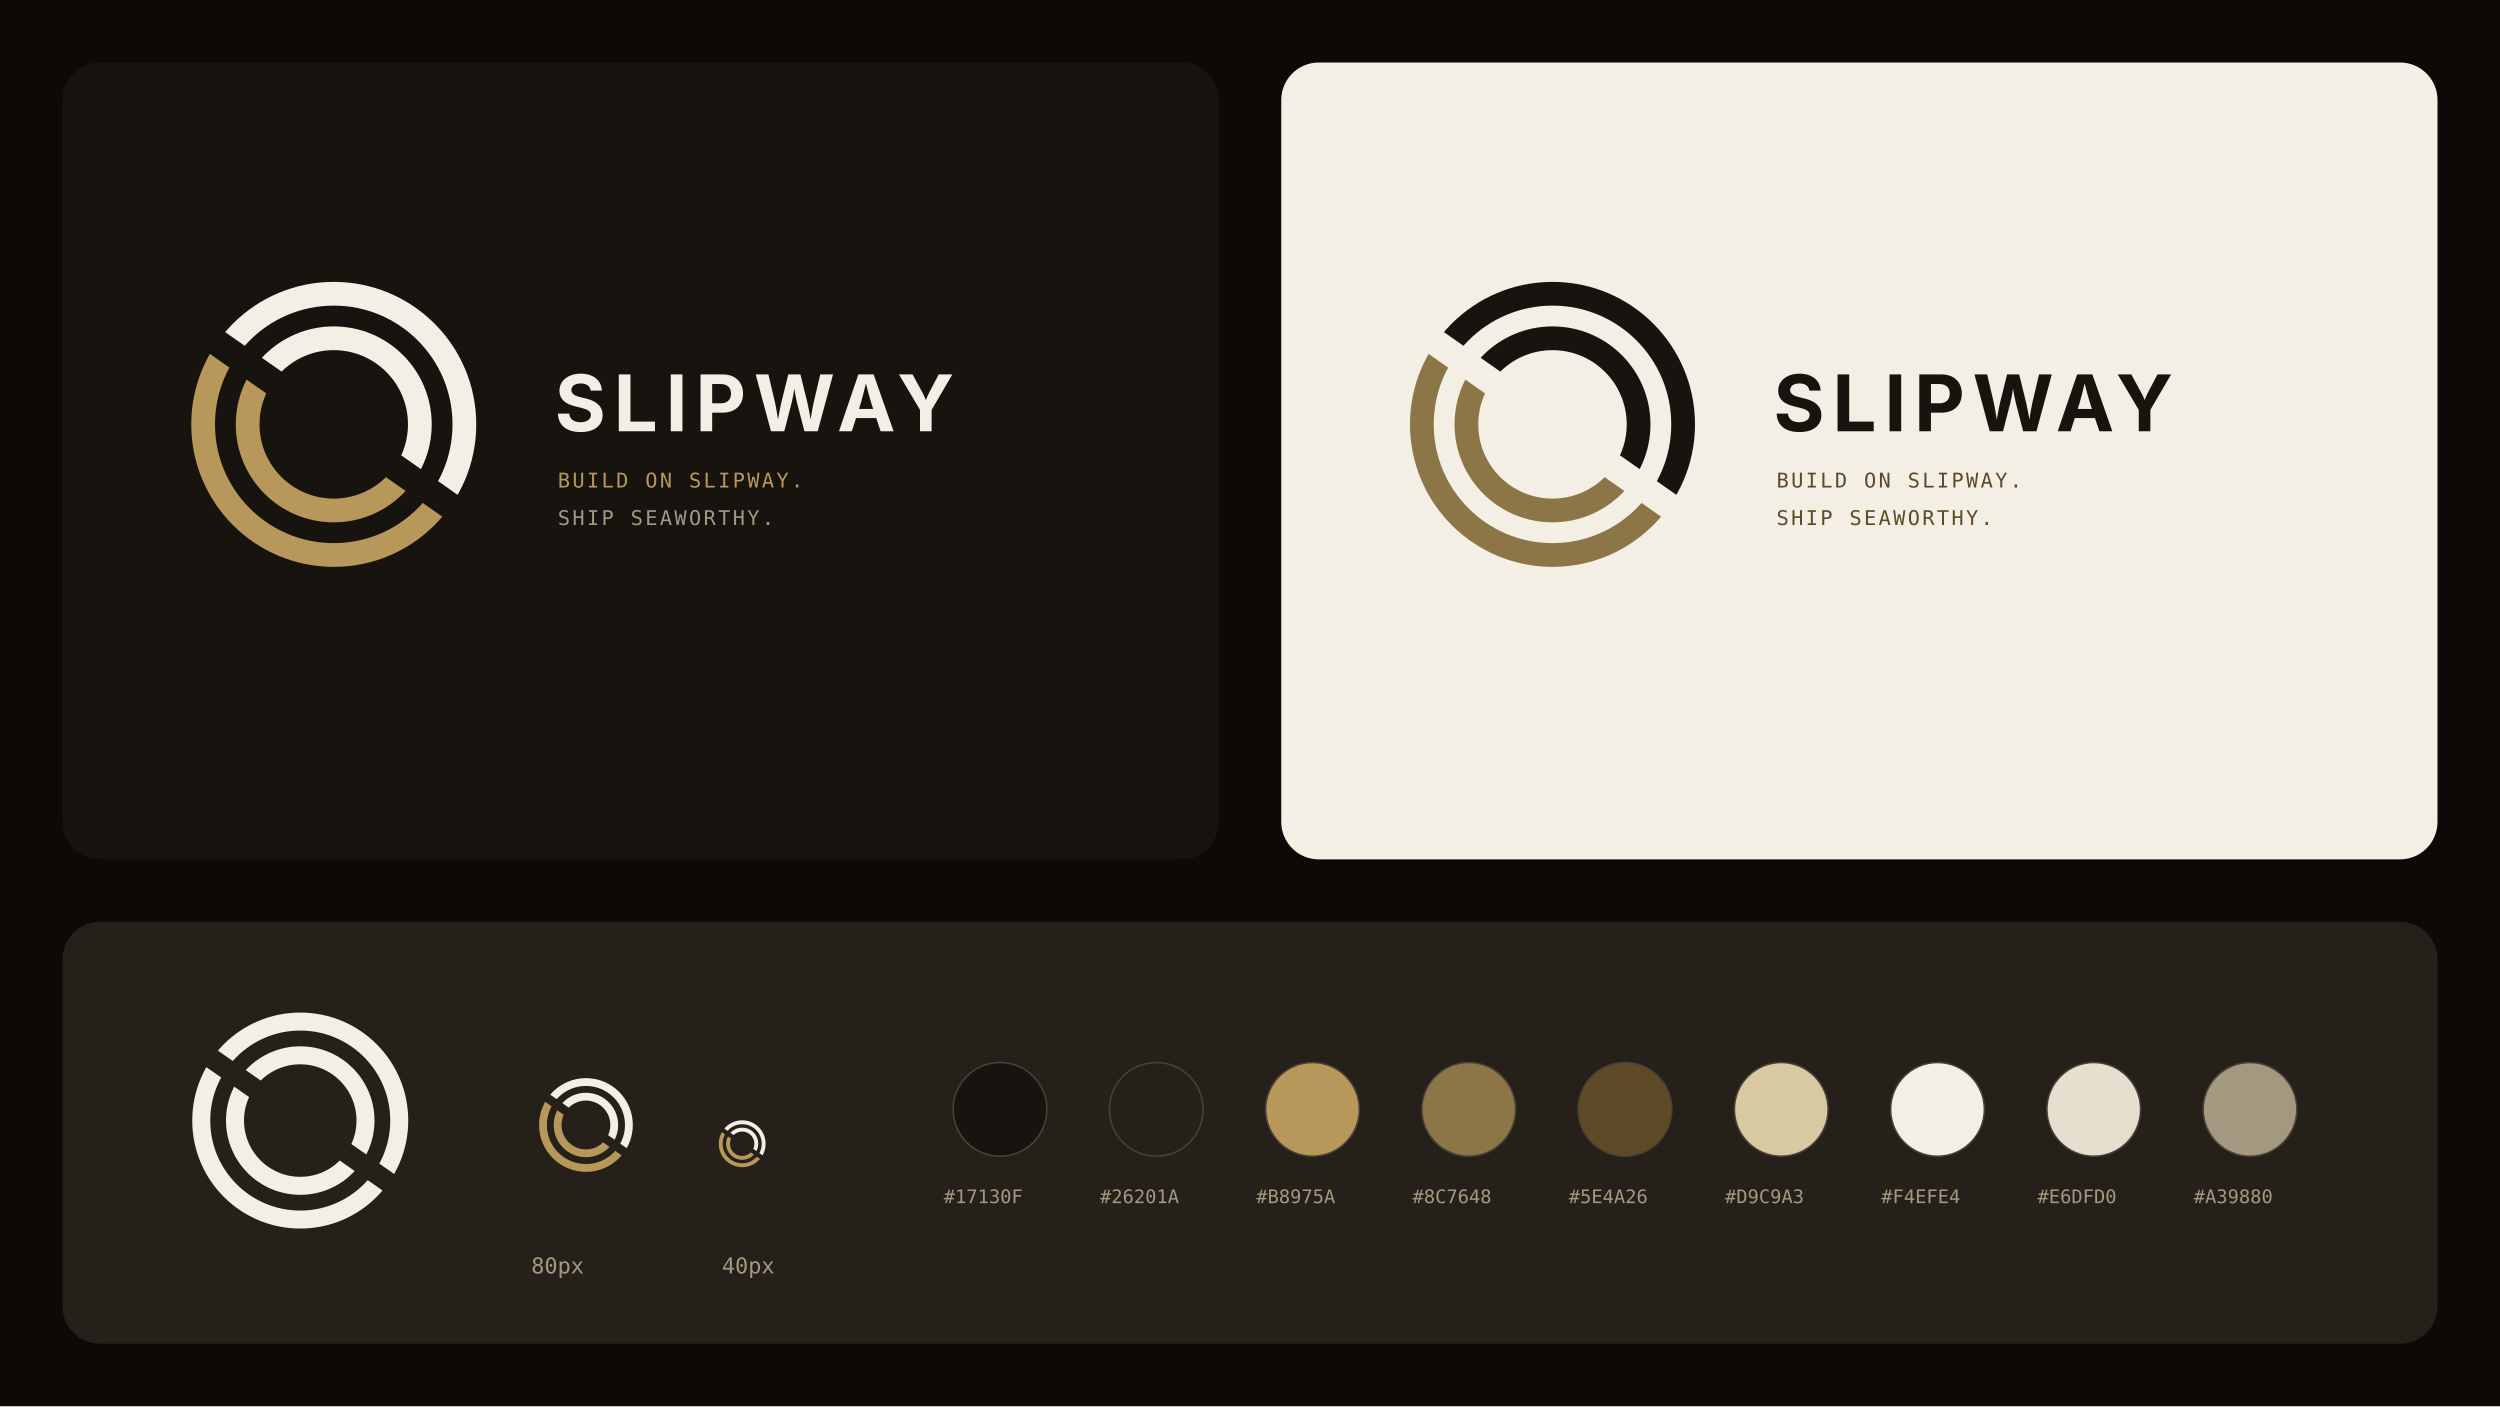
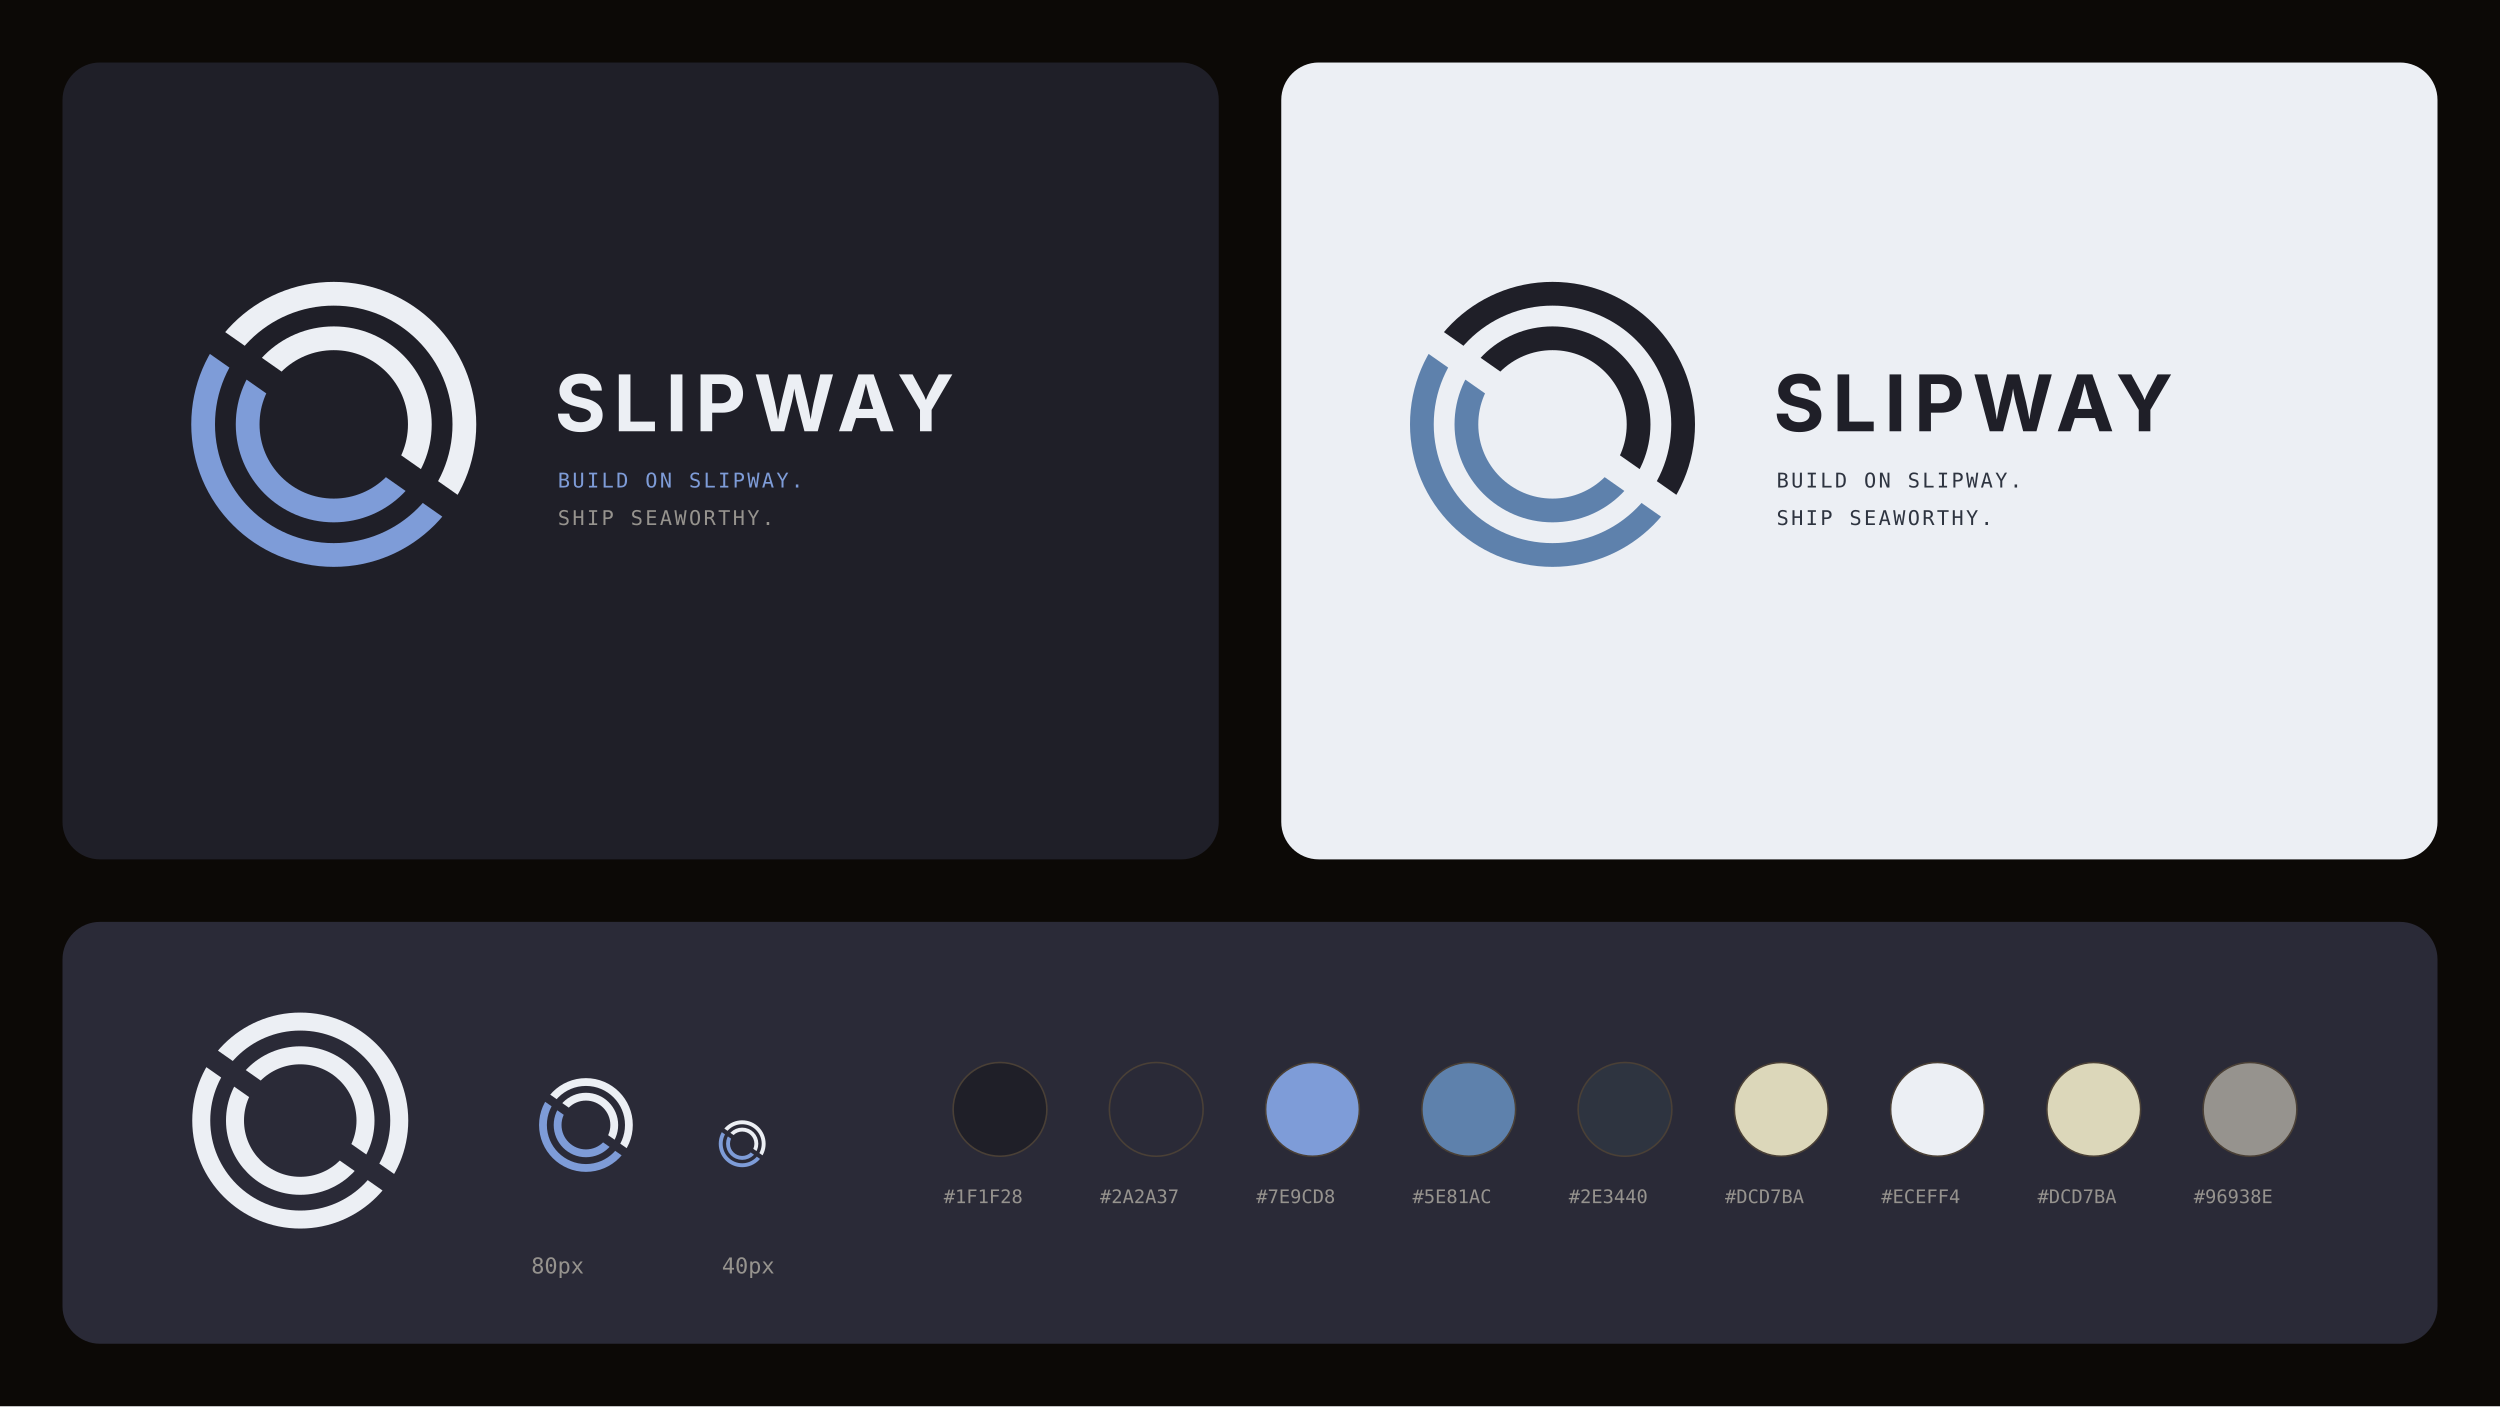
<svg xmlns="http://www.w3.org/2000/svg" width="1600" height="900" viewBox="0 0 1600 900" role="img" aria-labelledby="title">
  <rect width="1600" height="900" fill="#0C0906" />
-   <rect x="40" y="40" width="740" height="510" rx="24" fill="#17130F" />
-   <rect x="820" y="40" width="740" height="510" rx="24" fill="#F4EFE4" />
-   <rect x="40" y="590" width="1520" height="270" rx="24" fill="#26201A" />
+   <rect x="40" y="40" width="740" height="510" rx="24" fill="#1F1F28" />
+   <rect x="820" y="40" width="740" height="510" rx="24" fill="#ECEFF4" />
+   <rect x="40" y="590" width="1520" height="270" rx="24" fill="#2A2A37" />
  <g transform="translate(92 150) scale(0.95)">
    <defs>
      <clipPath id="s0-above">
        <polygon points="-112.6,-51.4 378.9,292.7 545.8,54.3 54.3,-289.8" />
      </clipPath>
      <clipPath id="s0-below">
        <polygon points="-122.9,-36.7 368.6,307.4 201.7,545.8 -289.8,201.7" />
      </clipPath>
    </defs>
    <g fill="none" stroke-width="16">
-       <g clip-path="url(#s0-above)" stroke="#F4EFE4">
+       <g clip-path="url(#s0-above)" stroke="#ECEFF4">
        <circle cx="128" cy="128" r="88" />
        <circle cx="128" cy="128" r="58" />
      </g>
-       <g clip-path="url(#s0-below)" stroke="#B8975A">
+       <g clip-path="url(#s0-below)" stroke="#7E9CD8">
        <circle cx="128" cy="128" r="88" />
        <circle cx="128" cy="128" r="58" />
      </g>
    </g>
  </g>
-   <text x="355" y="276" fill="#F4EFE4" font-family="Inter Variable, Inter, Helvetica Neue, Arial, sans-serif" font-size="50" font-weight="700" letter-spacing="5">SLIPWAY</text>
-   <text x="357" y="312" fill="#B8975A" font-family="IBM Plex Mono, ui-monospace, SFMono-Regular, Menlo, monospace" font-size="13" letter-spacing="1.5">BUILD ON SLIPWAY.</text>
-   <text x="357" y="336" fill="#A39880" font-family="IBM Plex Mono, ui-monospace, SFMono-Regular, Menlo, monospace" font-size="13" letter-spacing="1.5">SHIP SEAWORTHY.</text>
+   <text x="355" y="276" fill="#ECEFF4" font-family="Inter Variable, Inter, Helvetica Neue, Arial, sans-serif" font-size="50" font-weight="700" letter-spacing="5">SLIPWAY</text>
+   <text x="357" y="312" fill="#7E9CD8" font-family="IBM Plex Mono, ui-monospace, SFMono-Regular, Menlo, monospace" font-size="13" letter-spacing="1.5">BUILD ON SLIPWAY.</text>
+   <text x="357" y="336" fill="#96938E" font-family="IBM Plex Mono, ui-monospace, SFMono-Regular, Menlo, monospace" font-size="13" letter-spacing="1.5">SHIP SEAWORTHY.</text>
  <g transform="translate(872 150) scale(0.95)">
    <defs>
      <clipPath id="s1-above">
        <polygon points="-112.6,-51.4 378.9,292.7 545.8,54.3 54.3,-289.8" />
      </clipPath>
      <clipPath id="s1-below">
        <polygon points="-122.9,-36.7 368.6,307.4 201.7,545.8 -289.8,201.7" />
      </clipPath>
    </defs>
    <g fill="none" stroke-width="16">
-       <g clip-path="url(#s1-above)" stroke="#17130F">
+       <g clip-path="url(#s1-above)" stroke="#1F1F28">
        <circle cx="128" cy="128" r="88" />
        <circle cx="128" cy="128" r="58" />
      </g>
-       <g clip-path="url(#s1-below)" stroke="#8C7648">
+       <g clip-path="url(#s1-below)" stroke="#5E81AC">
        <circle cx="128" cy="128" r="88" />
        <circle cx="128" cy="128" r="58" />
      </g>
    </g>
  </g>
-   <text x="1135" y="276" fill="#17130F" font-family="Inter Variable, Inter, Helvetica Neue, Arial, sans-serif" font-size="50" font-weight="700" letter-spacing="5">SLIPWAY</text>
-   <text x="1137" y="312" fill="#5E4A26" font-family="IBM Plex Mono, ui-monospace, SFMono-Regular, Menlo, monospace" font-size="13" letter-spacing="1.5">BUILD ON SLIPWAY.</text>
-   <text x="1137" y="336" fill="#5E4A26" font-family="IBM Plex Mono, ui-monospace, SFMono-Regular, Menlo, monospace" font-size="13" letter-spacing="1.5">SHIP SEAWORTHY.</text>
+   <text x="1135" y="276" fill="#1F1F28" font-family="Inter Variable, Inter, Helvetica Neue, Arial, sans-serif" font-size="50" font-weight="700" letter-spacing="5">SLIPWAY</text>
+   <text x="1137" y="312" fill="#2E3440" font-family="IBM Plex Mono, ui-monospace, SFMono-Regular, Menlo, monospace" font-size="13" letter-spacing="1.5">BUILD ON SLIPWAY.</text>
+   <text x="1137" y="336" fill="#2E3440" font-family="IBM Plex Mono, ui-monospace, SFMono-Regular, Menlo, monospace" font-size="13" letter-spacing="1.5">SHIP SEAWORTHY.</text>
  <g transform="translate(100 625) scale(0.72)">
    <defs>
      <clipPath id="s2-above">
        <polygon points="-112.6,-51.4 378.9,292.7 545.8,54.3 54.3,-289.8" />
      </clipPath>
      <clipPath id="s2-below">
        <polygon points="-122.9,-36.7 368.6,307.4 201.7,545.8 -289.8,201.7" />
      </clipPath>
    </defs>
    <g fill="none" stroke-width="16">
-       <g clip-path="url(#s2-above)" stroke="#F4EFE4">
+       <g clip-path="url(#s2-above)" stroke="#ECEFF4">
        <circle cx="128" cy="128" r="88" />
        <circle cx="128" cy="128" r="58" />
      </g>
-       <g clip-path="url(#s2-below)" stroke="#F4EFE4">
+       <g clip-path="url(#s2-below)" stroke="#ECEFF4">
        <circle cx="128" cy="128" r="88" />
        <circle cx="128" cy="128" r="58" />
      </g>
    </g>
  </g>
  <g transform="translate(335 680) scale(0.3125)">
    <defs>
      <clipPath id="s3-above">
        <polygon points="-112.6,-51.4 378.9,292.7 545.8,54.3 54.3,-289.8" />
      </clipPath>
      <clipPath id="s3-below">
        <polygon points="-122.9,-36.7 368.6,307.4 201.7,545.8 -289.8,201.7" />
      </clipPath>
    </defs>
    <g fill="none" stroke-width="16">
-       <g clip-path="url(#s3-above)" stroke="#F4EFE4">
+       <g clip-path="url(#s3-above)" stroke="#ECEFF4">
        <circle cx="128" cy="128" r="88" />
        <circle cx="128" cy="128" r="58" />
      </g>
-       <g clip-path="url(#s3-below)" stroke="#B8975A">
+       <g clip-path="url(#s3-below)" stroke="#7E9CD8">
        <circle cx="128" cy="128" r="88" />
        <circle cx="128" cy="128" r="58" />
      </g>
    </g>
  </g>
  <g transform="translate(455 712) scale(0.15625)">
    <defs>
      <clipPath id="s4-above">
        <polygon points="-112.6,-51.4 378.9,292.7 545.8,54.3 54.3,-289.8" />
      </clipPath>
      <clipPath id="s4-below">
        <polygon points="-122.9,-36.7 368.6,307.4 201.7,545.8 -289.8,201.7" />
      </clipPath>
    </defs>
    <g fill="none" stroke-width="16">
-       <g clip-path="url(#s4-above)" stroke="#F4EFE4">
+       <g clip-path="url(#s4-above)" stroke="#ECEFF4">
        <circle cx="128" cy="128" r="88" />
        <circle cx="128" cy="128" r="58" />
      </g>
-       <g clip-path="url(#s4-below)" stroke="#B8975A">
+       <g clip-path="url(#s4-below)" stroke="#7E9CD8">
        <circle cx="128" cy="128" r="88" />
        <circle cx="128" cy="128" r="58" />
      </g>
    </g>
  </g>
-   <text x="340" y="815" fill="#A39880" font-family="IBM Plex Mono, ui-monospace, SFMono-Regular, Menlo, monospace" font-size="14" letter-spacing="0">80px</text>
-   <text x="462" y="815" fill="#A39880" font-family="IBM Plex Mono, ui-monospace, SFMono-Regular, Menlo, monospace" font-size="14" letter-spacing="0">40px</text>
-   <circle cx="640" cy="710" r="30" fill="#17130F" stroke="#4a4036" stroke-width="1" />
-   <text x="604" y="770" fill="#A39880" font-family="IBM Plex Mono, ui-monospace, SFMono-Regular, Menlo, monospace" font-size="12" letter-spacing="0">#17130F</text>
-   <circle cx="740" cy="710" r="30" fill="#26201A" stroke="#4a4036" stroke-width="1" />
-   <text x="704" y="770" fill="#A39880" font-family="IBM Plex Mono, ui-monospace, SFMono-Regular, Menlo, monospace" font-size="12" letter-spacing="0">#26201A</text>
-   <circle cx="840" cy="710" r="30" fill="#B8975A" stroke="#4a4036" stroke-width="1" />
-   <text x="804" y="770" fill="#A39880" font-family="IBM Plex Mono, ui-monospace, SFMono-Regular, Menlo, monospace" font-size="12" letter-spacing="0">#B8975A</text>
-   <circle cx="940" cy="710" r="30" fill="#8C7648" stroke="#4a4036" stroke-width="1" />
-   <text x="904" y="770" fill="#A39880" font-family="IBM Plex Mono, ui-monospace, SFMono-Regular, Menlo, monospace" font-size="12" letter-spacing="0">#8C7648</text>
-   <circle cx="1040" cy="710" r="30" fill="#5E4A26" stroke="#4a4036" stroke-width="1" />
-   <text x="1004" y="770" fill="#A39880" font-family="IBM Plex Mono, ui-monospace, SFMono-Regular, Menlo, monospace" font-size="12" letter-spacing="0">#5E4A26</text>
-   <circle cx="1140" cy="710" r="30" fill="#D9C9A3" stroke="#4a4036" stroke-width="1" />
-   <text x="1104" y="770" fill="#A39880" font-family="IBM Plex Mono, ui-monospace, SFMono-Regular, Menlo, monospace" font-size="12" letter-spacing="0">#D9C9A3</text>
-   <circle cx="1240" cy="710" r="30" fill="#F4EFE4" stroke="#4a4036" stroke-width="1" />
-   <text x="1204" y="770" fill="#A39880" font-family="IBM Plex Mono, ui-monospace, SFMono-Regular, Menlo, monospace" font-size="12" letter-spacing="0">#F4EFE4</text>
-   <circle cx="1340" cy="710" r="30" fill="#E6DFD0" stroke="#4a4036" stroke-width="1" />
-   <text x="1304" y="770" fill="#A39880" font-family="IBM Plex Mono, ui-monospace, SFMono-Regular, Menlo, monospace" font-size="12" letter-spacing="0">#E6DFD0</text>
-   <circle cx="1440" cy="710" r="30" fill="#A39880" stroke="#4a4036" stroke-width="1" />
-   <text x="1404" y="770" fill="#A39880" font-family="IBM Plex Mono, ui-monospace, SFMono-Regular, Menlo, monospace" font-size="12" letter-spacing="0">#A39880</text>
+   <text x="340" y="815" fill="#96938E" font-family="IBM Plex Mono, ui-monospace, SFMono-Regular, Menlo, monospace" font-size="14" letter-spacing="0">80px</text>
+   <text x="462" y="815" fill="#96938E" font-family="IBM Plex Mono, ui-monospace, SFMono-Regular, Menlo, monospace" font-size="14" letter-spacing="0">40px</text>
+   <circle cx="640" cy="710" r="30" fill="#1F1F28" stroke="#4a4036" stroke-width="1" />
+   <text x="604" y="770" fill="#96938E" font-family="IBM Plex Mono, ui-monospace, SFMono-Regular, Menlo, monospace" font-size="12" letter-spacing="0">#1F1F28</text>
+   <circle cx="740" cy="710" r="30" fill="#2A2A37" stroke="#4a4036" stroke-width="1" />
+   <text x="704" y="770" fill="#96938E" font-family="IBM Plex Mono, ui-monospace, SFMono-Regular, Menlo, monospace" font-size="12" letter-spacing="0">#2A2A37</text>
+   <circle cx="840" cy="710" r="30" fill="#7E9CD8" stroke="#4a4036" stroke-width="1" />
+   <text x="804" y="770" fill="#96938E" font-family="IBM Plex Mono, ui-monospace, SFMono-Regular, Menlo, monospace" font-size="12" letter-spacing="0">#7E9CD8</text>
+   <circle cx="940" cy="710" r="30" fill="#5E81AC" stroke="#4a4036" stroke-width="1" />
+   <text x="904" y="770" fill="#96938E" font-family="IBM Plex Mono, ui-monospace, SFMono-Regular, Menlo, monospace" font-size="12" letter-spacing="0">#5E81AC</text>
+   <circle cx="1040" cy="710" r="30" fill="#2E3440" stroke="#4a4036" stroke-width="1" />
+   <text x="1004" y="770" fill="#96938E" font-family="IBM Plex Mono, ui-monospace, SFMono-Regular, Menlo, monospace" font-size="12" letter-spacing="0">#2E3440</text>
+   <circle cx="1140" cy="710" r="30" fill="#DCD7BA" stroke="#4a4036" stroke-width="1" />
+   <text x="1104" y="770" fill="#96938E" font-family="IBM Plex Mono, ui-monospace, SFMono-Regular, Menlo, monospace" font-size="12" letter-spacing="0">#DCD7BA</text>
+   <circle cx="1240" cy="710" r="30" fill="#ECEFF4" stroke="#4a4036" stroke-width="1" />
+   <text x="1204" y="770" fill="#96938E" font-family="IBM Plex Mono, ui-monospace, SFMono-Regular, Menlo, monospace" font-size="12" letter-spacing="0">#ECEFF4</text>
+   <circle cx="1340" cy="710" r="30" fill="#DCD7BA" stroke="#4a4036" stroke-width="1" />
+   <text x="1304" y="770" fill="#96938E" font-family="IBM Plex Mono, ui-monospace, SFMono-Regular, Menlo, monospace" font-size="12" letter-spacing="0">#DCD7BA</text>
+   <circle cx="1440" cy="710" r="30" fill="#96938E" stroke="#4a4036" stroke-width="1" />
+   <text x="1404" y="770" fill="#96938E" font-family="IBM Plex Mono, ui-monospace, SFMono-Regular, Menlo, monospace" font-size="12" letter-spacing="0">#96938E</text>
</svg>
